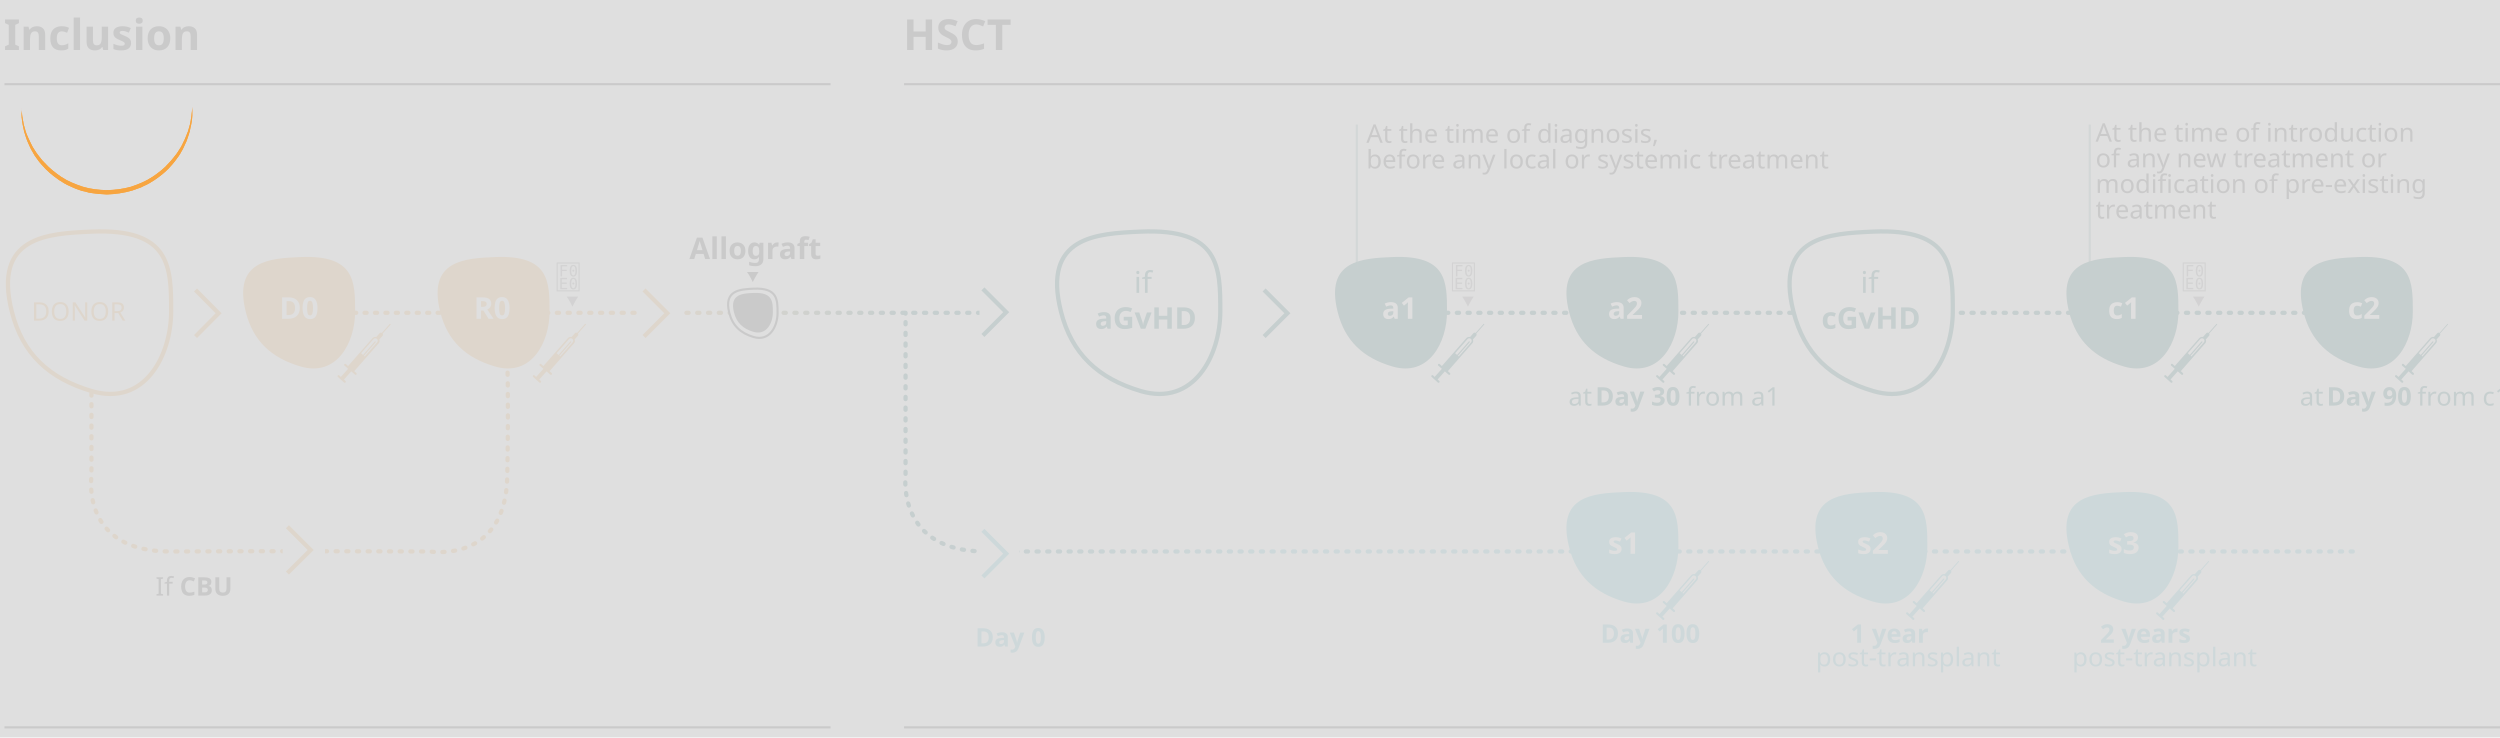
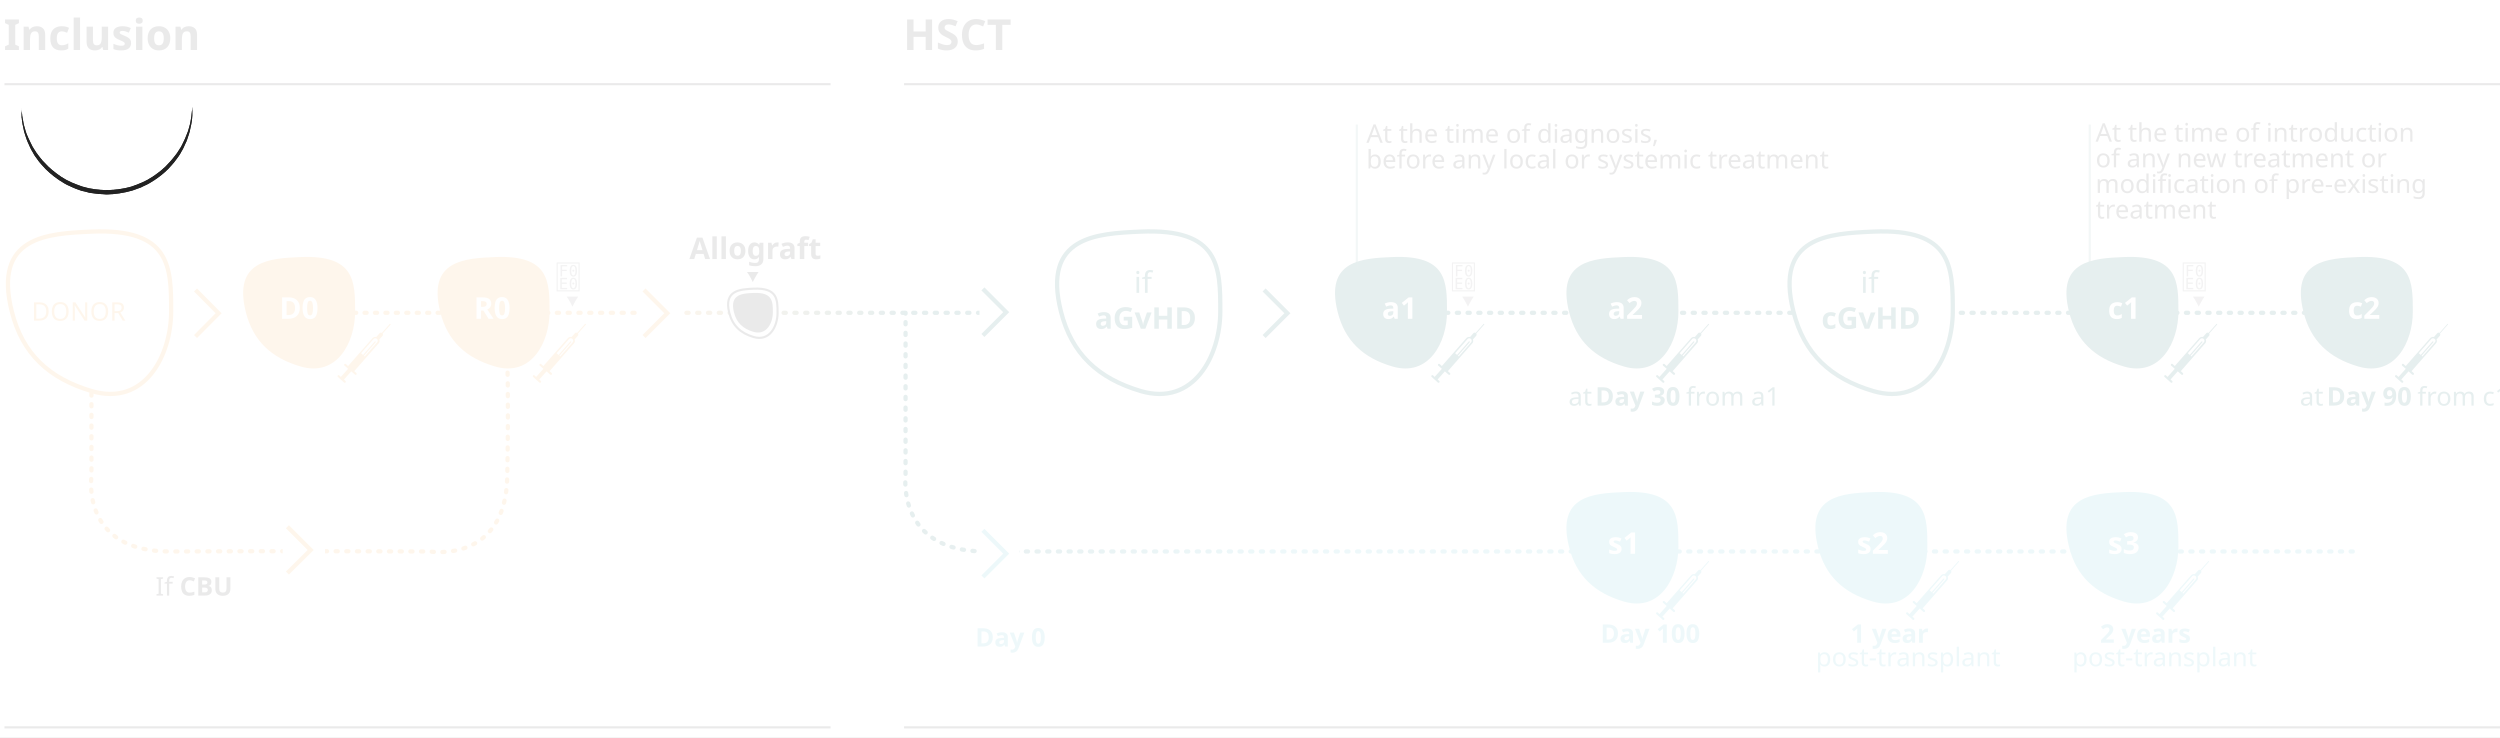
<svg xmlns="http://www.w3.org/2000/svg" version="1.1" x="0px" y="0px" width="1170px" height="345px" viewBox="0 0 1170 345" enable-background="new 0 0 1170 345" xml:space="preserve">
  <rect id="calqueBack" fill="#FFFFFF" width="1170" height="345" />
  <line fill="#FFFFFF" x1="256.1" y1="146.4" x2="463.3" y2="146.4" />
  <linearGradient id="SVGID_1_" gradientUnits="userSpaceOnUse" x1="255.052" y1="146.364" x2="464.272" y2="146.364">
    <stop offset="0.225" style="stop-color:#F7A541" />
    <stop offset="0.804" style="stop-color:#055759" />
  </linearGradient>
  <line fill="none" stroke="url(#SVGID_1_)" stroke-width="2" stroke-linecap="round" stroke-miterlimit="10" x1="256.1" y1="146.4" x2="256.6" y2="146.4" />
  <linearGradient id="SVGID_2_" gradientUnits="userSpaceOnUse" x1="255.052" y1="146.364" x2="464.272" y2="146.364">
    <stop offset="0.225" style="stop-color:#F7A541" />
    <stop offset="0.804" style="stop-color:#055759" />
  </linearGradient>
  <line fill="none" stroke="url(#SVGID_2_)" stroke-width="2" stroke-linecap="round" stroke-miterlimit="10" stroke-dasharray="1.011,4.043" x1="260.6" y1="146.4" x2="460.8" y2="146.4" />
  <linearGradient id="SVGID_3_" gradientUnits="userSpaceOnUse" x1="255.052" y1="146.364" x2="464.272" y2="146.364">
    <stop offset="0.225" style="stop-color:#F7A541" />
    <stop offset="0.804" style="stop-color:#055759" />
  </linearGradient>
  <line fill="none" stroke="url(#SVGID_3_)" stroke-width="2" stroke-linecap="round" stroke-miterlimit="10" x1="462.8" y1="146.4" x2="463.3" y2="146.4" />
  <line fill="#FFFFFF" x1="647.2" y1="146.4" x2="1088.7" y2="146.4" />
  <line fill="none" stroke="#055759" stroke-width="2" stroke-linecap="round" stroke-miterlimit="10" x1="647.2" y1="146.4" x2="647.7" y2="146.4" />
  <line fill="none" stroke="#055759" stroke-width="2" stroke-linecap="round" stroke-miterlimit="10" stroke-dasharray="1.004,4.014" x1="651.7" y1="146.4" x2="1086.2" y2="146.4" />
  <line fill="none" stroke="#055759" stroke-width="2" stroke-linecap="round" stroke-miterlimit="10" x1="1088.2" y1="146.4" x2="1088.7" y2="146.4" />
  <linearGradient id="SVGID_4_" gradientUnits="userSpaceOnUse" x1="422.662" y1="202.214" x2="1102.055" y2="202.214">
    <stop offset="1.237624e-02" style="stop-color:#055759" />
    <stop offset="0.26" style="stop-color:#4DBCCF" />
  </linearGradient>
  <line fill="none" stroke="#2C292D" stroke-miterlimit="10" x1="2.1" y1="39.4" x2="388.7" y2="39.4" />
  <line fill="#FFFFFF" x1="166.2" y1="146.4" x2="210.2" y2="146.4" />
  <line fill="none" stroke="#F7A541" stroke-width="2" stroke-linecap="round" stroke-miterlimit="10" x1="166.2" y1="146.4" x2="166.7" y2="146.4" />
  <line fill="none" stroke="#F7A541" stroke-width="2" stroke-linecap="round" stroke-miterlimit="10" stroke-dasharray="0.977,3.909" x1="170.6" y1="146.4" x2="207.7" y2="146.4" />
  <line fill="none" stroke="#F7A541" stroke-width="2" stroke-linecap="round" stroke-miterlimit="10" x1="209.7" y1="146.4" x2="210.2" y2="146.4" />
  <path fill="none" stroke="url(#SVGID_4_)" stroke-width="2" stroke-linecap="round" stroke-miterlimit="10" stroke-dasharray="1,4" d="M1101.1,258.1c0,0-594,0-640,0c-41.5,0-37.3-35.1-37.3-35.1v-76.6" />
  <path fill="none" id="agvhd" stroke="#055759" stroke-width="2" stroke-miterlimit="10" d="M571.1,145.7c0-20.6-0.1-38.9-37.3-37.3c-20.6,0.9-46.1,2.2-37.3,37.3c5,20,17.5,31.4,37.3,37.3C558.8,190.4,571.1,166.3,571.1,145.7" />
  <path fill="none" stroke="#F7A541" stroke-width="2" stroke-linecap="round" stroke-miterlimit="10" stroke-dasharray="1,4" d="M237.4,169.4c0,0,0.7,12.7,0,53.6c-0.7,40.9-36.2,35.1-36.2,35.1s-75.1-0.3-121.1,0C37.6,258.4,42.8,223,42.8,223v-46.1" />
  <path fill="#FFFFFF" id="donneur" stroke="#F7A541" stroke-width="2" stroke-miterlimit="10" d="M80.1,145.7c0-20.6-0.1-38.9-37.3-37.3c-20.6,0.9-46.1,2.2-37.3,37.3c5,20,17.5,31.4,37.3,37.3C67.8,190.4,80.1,166.3,80.1,145.7" />
  <path fill="#F7A541" id="D0" d="M166.2,145.9c0-14.1,0-26.7-25.6-25.6c-14.1,0.6-31.6,1.5-25.6,25.6c3.4,13.7,12,21.6,25.6,25.6C157.8,176.6,166.2,160.1,166.2,145.9" />
  <path fill="#F7A541" id="R0" d="M257.2,145.9c0-14.1,0-26.7-25.6-25.6c-14.1,0.6-31.6,1.5-25.6,25.6c3.4,13.7,12,21.6,25.6,25.6C248.8,176.6,257.2,160.1,257.2,145.9" />
  <path fill="#FFFFFF" stroke="#2C292D" stroke-miterlimit="10" d="M363.9,146.4c0-6.2,0-11.8-11.3-11.3c-6.2,0.3-14,0.7-11.3,11.3c1.5,6,5.3,9.5,11.3,11.3C360.2,160,363.9,152.7,363.9,146.4" />
  <text transform="matrix(1 0 0 1 14.7481 150.0598)" fill="#F7A541" font-family="'Helvetica 55 Roman'" font-size="12px">DONOR</text>
  <text transform="matrix(1 0 0 1 72.7481 278.7265)" fill="#2C292D" font-family="'Helvetica 55 Roman'" font-size="12px">If <tspan font-weight="bold">CBU</tspan>
  </text>
  <text class="svgText" transform="matrix(1 0 0 1 130.7483 149.1893)" fill="#FFFFFF" font-family="'Helvetica 55 Roman'" font-size="14px" font-weight="bold">D0</text>
  <text class="svgText" transform="matrix(1 0 0 1 221.7483 149.1893)" fill="#FFFFFF" font-family="'Helvetica 55 Roman'" font-size="14px" font-weight="bold">R0</text>
  <text transform="matrix(1 0 0 1 1.7192 23.3976)" fill="#2C292D" font-family="'Helvetica 55 Roman'" font-size="20px" font-weight="bold">Inclusion</text>
  <polyline fill="none" stroke="#F7A541" stroke-width="2" stroke-miterlimit="10" points="91.5,135.7 102.3,146.6 91.5,157.5" />
  <rect x="132.3" y="243.4" fill="#FFFFFF" width="19.8" height="25.8" />
  <rect x="299.2" y="133.4" fill="#FFFFFF" width="19.8" height="25.8" />
  <polyline fill="none" stroke="#F7A541" stroke-width="2" stroke-miterlimit="10" points="134.5,246.5 145.4,257.4 134.5,268.2" />
  <path id="a1" fill="#055759" d="M677.2,145.9c0-14.1,0-26.7-25.6-25.6c-14.1,0.6-31.6,1.5-25.6,25.6c3.4,13.7,12,21.6,25.6,25.6C668.8,176.6,677.2,160.1,677.2,145.9" />
  <path id="a2" fill="#055759" d="M785.5,145.9c0-14.1,0-26.7-25.6-25.6c-14.1,0.6-31.6,1.5-25.6,25.6c3.4,13.7,12,21.6,25.6,25.6C777,176.6,785.5,160.1,785.5,145.9" />
  <path id="c1" fill="#055759" d="M1019.5,145.9c0-14.1,0-26.7-25.6-25.6c-14.1,0.6-31.6,1.5-25.6,25.6c3.4,13.7,12,21.6,25.6,25.6C1011,176.6,1019.5,160.1,1019.5,145.9" />
  <path id="c2" fill="#055759" d="M1129.2,145.9c0-14.1,0-26.7-25.6-25.6c-14.1,0.6-31.6,1.5-25.6,25.6c3.4,13.7,12,21.6,25.6,25.6C1120.8,176.6,1129.2,160.1,1129.2,145.9" />
  <text transform="matrix(1 0 0 1 530.6944 137.0598)">
    <tspan x="0" y="0" fill="#055759" font-family="'Helvetica 55 Roman'" font-size="14px">if</tspan>
    <tspan x="-18.3" y="16.8" fill="#055759" font-family="'Helvetica 55 Roman'" font-size="14px" font-weight="bold">aGvHD</tspan>
  </text>
  <text transform="matrix(1 0 0 1 322.6251 121.231)" fill="#2C292D" font-family="'Helvetica 55 Roman'" font-size="14px" font-weight="bold">Allograft</text>
  <text transform="matrix(1 0 0 1 639.4602 66.8286)">
    <tspan x="0" y="0" fill="#2C292D" font-family="'Helvetica 55 Roman'" font-size="12px">At the time of diagnosis,</tspan>
    <tspan x="0" y="12" fill="#2C292D" font-family="'Helvetica 55 Roman'" font-size="12px">before any local or systemic treatment</tspan>
  </text>
  <text class="svgText" transform="matrix(1 0 0 1 646.7484 149.1893)" fill="#FFFFFF" font-family="'Helvetica 55 Roman'" font-size="14px" font-weight="bold">a1</text>
  <text class="svgText" transform="matrix(1 0 0 1 752.4642 149.1893)" fill="#FFFFFF" font-family="'Helvetica 55 Roman'" font-size="14px" font-weight="bold">a2</text>
  <text class="svgText" transform="matrix(1 0 0 1 986.4641 149.1893)" fill="#FFFFFF" font-family="'Helvetica 55 Roman'" font-size="14px" font-weight="bold">c1</text>
  <text class="svgText" transform="matrix(1 0 0 1 1098.748 149.1893)" fill="#FFFFFF" font-family="'Helvetica 55 Roman'" font-size="14px" font-weight="bold">c2</text>
  <text transform="matrix(1 0 0 1 422.7192 23.3976)" fill="#2C292D" font-family="'Helvetica 55 Roman'" font-size="20px" font-weight="bold">HSCT</text>
  <line fill="none" stroke="#2C292D" stroke-miterlimit="10" x1="423.1" y1="39.4" x2="1170.3" y2="39.4" />
  <line fill="none" stroke="#2C292D" stroke-miterlimit="10" x1="2.1" y1="340.4" x2="388.7" y2="340.4" />
  <line fill="none" stroke="#2C292D" stroke-miterlimit="10" x1="423.1" y1="340.4" x2="1170.3" y2="340.4" />
  <polyline fill="none" stroke="#055759" stroke-width="2" stroke-miterlimit="10" points="591.6,135.7 602.5,146.6 591.6,157.5" />
  <rect x="458.4" y="245.2" fill="#FFFFFF" width="18.5" height="25.8" />
  <polyline fill="none" stroke="#45BCCC" stroke-width="2" stroke-miterlimit="10" points="460,248.2 470.9,259.1 460,270" />
  <rect x="458.4" y="132.2" fill="#FFFFFF" width="18.5" height="25.8" />
  <polyline fill="none" stroke="#055759" stroke-width="2" stroke-miterlimit="10" points="460,135.2 470.9,146.1 460,157  " />
  <text transform="matrix(1 0 0 1 734.0214 189.8119)">
    <tspan x="0" y="0" fill="#055759" font-family="'Helvetica 55 Roman'" font-size="12px">at </tspan>
    <tspan x="12.6" y="0" fill="#055759" font-family="'Helvetica 55 Roman'" font-size="12px" font-weight="bold">Day 30</tspan>
    <tspan x="51.9" y="0" fill="#055759" font-family="'Helvetica 55 Roman'" font-size="12px"> from a1</tspan>
  </text>
  <text transform="matrix(1 0 0 1 1076.306 189.8119)">
    <tspan x="0" y="0" fill="#055759" font-family="'Helvetica 55 Roman'" font-size="12px">at </tspan>
    <tspan x="12.6" y="0" fill="#055759" font-family="'Helvetica 55 Roman'" font-size="12px" font-weight="bold">Day 90</tspan>
    <tspan x="51.9" y="0" fill="#055759" font-family="'Helvetica 55 Roman'" font-size="12px"> from c1</tspan>
  </text>
  <path id="s1" fill="#45BCCC" d="M785.5,255.9c0-14.1,0-26.7-25.6-25.6c-14.1,0.6-31.6,1.5-25.6,25.6c3.4,13.7,12,21.6,25.6,25.6C777,286.6,785.5,270.1,785.5,255.9" />
  <path id="s2" fill="#45BCCC" d="M902,255.9c0-14.1,0-26.7-25.6-25.6c-14.1,0.6-31.6,1.5-25.6,25.6c3.4,13.7,12,21.6,25.6,25.6C893.6,286.6,902,270.1,902,255.9" />
  <path id="s3" fill="#45BCCC" d="M1019.5,255.9c0-14.1,0-26.7-25.6-25.6c-14.1,0.6-31.6,1.5-25.6,25.6c3.4,13.7,12,21.6,25.6,25.6C1011,286.6,1019.5,270.1,1019.5,255.9" />
  <text class="svgText" transform="matrix(1 0 0 1 752.4642 259.1893)" fill="#FFFFFF" font-family="'Helvetica 55 Roman'" font-size="14px" font-weight="bold">s1</text>
  <text class="svgText" transform="matrix(1 0 0 1 869.001 259.1893)" fill="#FFFFFF" font-family="'Helvetica 55 Roman'" font-size="14px" font-weight="bold">s2</text>
  <text class="svgText" transform="matrix(1 0 0 1 986.4641 259.1893)" fill="#FFFFFF" font-family="'Helvetica 55 Roman'" font-size="14px" font-weight="bold">s3</text>
  <path fill="#FFFFFF" stroke="#055759" stroke-width="2" stroke-miterlimit="10" d="M913.9,145.7c0-20.6-0.1-38.9-37.3-37.3c-20.6,0.9-46.1,2.2-37.3,37.3c5,20,17.5,31.4,37.3,37.3C901.7,190.4,913.9,166.3,913.9,145.7" />
  <text transform="matrix(1 0 0 1 870.7269 137.0598)">
    <tspan x="0" y="0" fill="#055759" font-family="'Helvetica 55 Roman'" font-size="14px">if</tspan>
    <tspan x="-18.3" y="16.8" fill="#055759" font-family="'Helvetica 55 Roman'" font-size="14px" font-weight="bold">cGvHD</tspan>
  </text>
  <text transform="matrix(1 0 0 1 749.0214 300.8119)" fill="#4DBCCF" font-family="'Helvetica 55 Roman'" font-size="12px" font-weight="bold">Day 100</text>
  <text transform="matrix(1 0 0 1 456.4316 302.5934)" fill="#4DBCCF" font-family="'Helvetica 55 Roman'" font-size="12px" font-weight="bold">Day 0</text>
  <text transform="matrix(1 0 0 1 866.0155 300.8119)">
    <tspan x="0" y="0" fill="#4DBCCF" font-family="'Helvetica 55 Roman'" font-size="12px" font-weight="bold">1 year</tspan>
    <tspan x="-16.2" y="11" fill="#4DBCCF" font-family="'Helvetica 55 Roman'" font-size="12px">post-transplant</tspan>
  </text>
  <text transform="matrix(1 0 0 1 982.7938 300.8119)">
    <tspan x="0" y="0" fill="#4DBCCF" font-family="'Helvetica 55 Roman'" font-size="12px" font-weight="bold">2 years</tspan>
    <tspan x="-13" y="11" fill="#4DBCCF" font-family="'Helvetica 55 Roman'" font-size="12px">post-transplant</tspan>
  </text>
  <line opacity="0.5" fill="none" stroke="#055759" stroke-miterlimit="10" x1="635" y1="126.3" x2="635" y2="58.3" />
  <line opacity="0.5" fill="none" stroke="#055759" stroke-miterlimit="10" x1="978" y1="126.3" x2="978" y2="58.3" />
  <g opacity="0.6">
    <rect x="675.1" y="121.3" fill="none" width="23.9" height="22.9" />
    <text transform="matrix(1 0 0 1 679.0051 135.353)" fill="#2C292D" font-family="'FontAwesome'" font-size="16px"></text>
    <path fill="#2C292D" d="M687,143.5c0,0,1.6-3.2,2.7-4.7h-5.4C685.4,140.3,687,143.5,687,143.5z" />
  </g>
  <rect x="256.1" y="121.3" fill="none" width="23.9" height="22.9" />
  <text transform="matrix(1 0 0 1 259.9941 135.353)" opacity="0.6" fill="#2C292D" font-family="'FontAwesome'" font-size="16px"></text>
  <path opacity="0.6" fill="#2C292D" d="M267.9,143.5c0,0,1.6-3.2,2.7-4.7h-5.4C266.4,140.3,267.9,143.5,267.9,143.5z" />
  <path fill="#2C292D" d="M352.3,132c0,0,1.6-3.2,2.7-4.7h-5.4C350.8,128.8,352.3,132,352.3,132z" />
  <g opacity="0.6">
    <rect x="1017.1" y="121.3" fill="none" width="23.9" height="22.9" />
    <text transform="matrix(1 0 0 1 1021.005 135.353)" fill="#2C292D" font-family="'FontAwesome'" font-size="16px"></text>
    <path fill="#2C292D" d="M1029,143.5c0,0,1.6-3.2,2.7-4.7h-5.4C1027.4,140.3,1029,143.5,1029,143.5z" />
  </g>
  <polyline fill="none" stroke="#F7A541" stroke-width="2" stroke-miterlimit="10" points="301.4,135.7 312.3,146.6 301.4,157.5  " />
  <path fill="#2C292D" d="M361.7,146.2c0-5,0-9.5-9.1-9.1c-5,0.2-11.3,0.5-9.1,9.1c1.2,4.9,4.3,7.7,9.1,9.1   C358.7,157.1,361.7,151.2,361.7,146.2" />
  <rect x="980.7" y="57.7" fill="none" width="176.3" height="63.3" />
  <text transform="matrix(1 0 0 1 980.722 66.299)">
    <tspan x="0" y="0" fill="#2C292D" font-family="'Helvetica 55 Roman'" font-size="12px">At the time of introduction</tspan>
    <tspan x="0" y="12" fill="#2C292D" font-family="'Helvetica 55 Roman'" font-size="12px">of any new treatment or</tspan>
    <tspan x="0" y="24" fill="#2C292D" font-family="'Helvetica 55 Roman'" font-size="12px">modification of pre-existing </tspan>
    <tspan x="0" y="36" fill="#2C292D" font-family="'Helvetica 55 Roman'" font-size="12px">treatment</tspan>
  </text>
  <path fill="#055759" d="M799.5,151.6l-3.7,4.2c-0.4-0.2-0.8-0.2-1.1,0.2l-1.5,1.7c-0.6-0.1-1.3,0-1.8,0.6l-11.4,13l-1-0.9  c-0.2-0.2-0.5-0.2-0.7,0c-0.2,0.2-0.2,0.5,0,0.7l1.7,1.5l-3.4,3.8l-0.7-0.7c-0.2-0.2-0.5-0.2-0.7,0c-0.2,0.2-0.2,0.5,0,0.7  l2.9,2.6c0.2,0.2,0.5,0.2,0.7,0c0.2-0.2,0.2-0.5,0-0.7l-0.8-0.7l3.4-3.8l1.7,1.5c0.2,0.2,0.5,0.2,0.7,0c0.2-0.2,0.2-0.5,0-0.7  l-1-0.9l11.4-13c0.5-0.5,0.6-1.2,0.3-1.8l1.5-1.7c0.3-0.3,0.3-0.7,0.1-1.1l3.7-4.2c0.1-0.1,0.1-0.2,0-0.2  C799.6,151.5,799.5,151.5,799.5,151.6z M793.6,160.2l-5.8,6.6l-0.4-0.3l5.5-6.3c0.1-0.1,0.1-0.3,0-0.4c-0.1-0.1-0.3-0.1-0.4,0  l-5.5,6.3l-0.9-0.8l5.8-6.6c0.4-0.5,1.1-0.5,1.6-0.1C794,159,794,159.7,793.6,160.2z" />
  <path fill="#055759" d="M694.3,151.6l-3.7,4.2c-0.4-0.2-0.8-0.2-1.1,0.2l-1.5,1.7c-0.6-0.1-1.3,0-1.8,0.6l-11.4,13l-1-0.9    c-0.2-0.2-0.5-0.2-0.7,0c-0.2,0.2-0.2,0.5,0,0.7l1.7,1.5l-3.4,3.8l-0.7-0.7c-0.2-0.2-0.5-0.2-0.7,0c-0.2,0.2-0.2,0.5,0,0.7    l2.9,2.6c0.2,0.2,0.5,0.2,0.7,0c0.2-0.2,0.2-0.5,0-0.7l-0.8-0.7l3.4-3.8l1.7,1.5c0.2,0.2,0.5,0.2,0.7,0c0.2-0.2,0.2-0.5,0-0.7    l-1-0.9l11.4-13c0.5-0.5,0.6-1.2,0.3-1.8l1.5-1.7c0.3-0.3,0.3-0.7,0.1-1.1l3.7-4.2c0.1-0.1,0.1-0.2,0-0.2    C694.5,151.5,694.4,151.5,694.3,151.6z M688.5,160.2l-5.8,6.6l-0.4-0.3l5.5-6.3c0.1-0.1,0.1-0.3,0-0.4c-0.1-0.1-0.3-0.1-0.4,0    l-5.5,6.3l-0.9-0.8l5.8-6.6c0.4-0.5,1.1-0.5,1.6-0.1C688.8,159,688.9,159.7,688.5,160.2z" />
  <path fill="#F7A541" d="M273.8,151.6l-3.7,4.2c-0.4-0.2-0.8-0.2-1.1,0.2l-1.5,1.7c-0.6-0.1-1.3,0-1.8,0.6l-11.4,13l-1-0.9    c-0.2-0.2-0.5-0.2-0.7,0c-0.2,0.2-0.2,0.5,0,0.7l1.7,1.5l-3.4,3.8l-0.7-0.7c-0.2-0.2-0.5-0.2-0.7,0c-0.2,0.2-0.2,0.5,0,0.7    l2.9,2.6c0.2,0.2,0.5,0.2,0.7,0c0.2-0.2,0.2-0.5,0-0.7l-0.7-0.7l3.4-3.8l1.7,1.5c0.2,0.2,0.5,0.2,0.7,0c0.2-0.2,0.2-0.5,0-0.7    l-1-0.9l11.4-13c0.5-0.5,0.6-1.2,0.3-1.8l1.5-1.7c0.3-0.3,0.3-0.7,0.1-1.1l3.7-4.2c0.1-0.1,0.1-0.2,0-0.2    C274,151.5,273.9,151.5,273.8,151.6z M268,160.2l-5.8,6.6l-0.4-0.3l5.5-6.3c0.1-0.1,0.1-0.3,0-0.4c-0.1-0.1-0.3-0.1-0.4,0    l-5.5,6.3l-0.9-0.8l5.8-6.6c0.4-0.5,1.1-0.5,1.6-0.1C268.3,159,268.4,159.7,268,160.2z" />
  <path fill="#F7A541" d="M182.4,151.6l-3.7,4.2c-0.4-0.2-0.8-0.2-1.1,0.2l-1.5,1.7c-0.6-0.1-1.3,0-1.8,0.6l-11.4,13l-1-0.9    c-0.2-0.2-0.5-0.2-0.7,0c-0.2,0.2-0.2,0.5,0,0.7l1.7,1.5l-3.4,3.8l-0.7-0.7c-0.2-0.2-0.5-0.2-0.7,0c-0.2,0.2-0.2,0.5,0,0.7    l2.9,2.6c0.2,0.2,0.5,0.2,0.7,0c0.2-0.2,0.2-0.5,0-0.7l-0.7-0.7l3.4-3.8l1.7,1.5c0.2,0.2,0.5,0.2,0.7,0c0.2-0.2,0.2-0.5,0-0.7    l-1-0.9l11.4-13c0.5-0.5,0.6-1.2,0.3-1.8l1.5-1.7c0.3-0.3,0.3-0.7,0.1-1.1l3.7-4.2c0.1-0.1,0.1-0.2,0-0.2    C182.6,151.5,182.5,151.5,182.4,151.6z M176.5,160.2l-5.8,6.6l-0.4-0.3l5.5-6.3c0.1-0.1,0.1-0.3,0-0.4c-0.1-0.1-0.3-0.1-0.4,0    l-5.5,6.3l-0.9-0.8l5.8-6.6c0.4-0.5,1.1-0.5,1.6-0.1C176.9,159,176.9,159.7,176.5,160.2z" />
  <path fill="#055759" d="M1145.4,151.6l-3.7,4.2c-0.4-0.2-0.8-0.2-1.1,0.2l-1.5,1.7c-0.6-0.1-1.3,0-1.8,0.6l-11.4,13l-1-0.9    c-0.2-0.2-0.5-0.2-0.7,0c-0.2,0.2-0.2,0.5,0,0.7l1.7,1.5l-3.4,3.8l-0.8-0.7c-0.2-0.2-0.5-0.2-0.7,0c-0.2,0.2-0.2,0.5,0,0.7    l2.9,2.6c0.2,0.2,0.5,0.2,0.7,0c0.2-0.2,0.2-0.5,0-0.7l-0.8-0.7l3.4-3.8l1.7,1.5c0.2,0.2,0.5,0.2,0.7,0c0.2-0.2,0.2-0.5,0-0.7    l-1-0.9l11.4-13c0.5-0.5,0.6-1.2,0.3-1.8l1.5-1.7c0.3-0.3,0.3-0.7,0.1-1.1l3.7-4.2c0.1-0.1,0.1-0.2,0-0.2    C1145.6,151.5,1145.5,151.5,1145.4,151.6z M1139.5,160.2l-5.8,6.6l-0.4-0.3l5.5-6.3c0.1-0.1,0.1-0.3,0-0.4c-0.1-0.1-0.3-0.1-0.4,0    l-5.5,6.3l-0.9-0.8l5.8-6.6c0.4-0.5,1.1-0.5,1.6-0.1C1139.9,159,1140,159.7,1139.5,160.2z" />
  <path fill="#055759" d="M1037.3,151.6l-3.7,4.2c-0.4-0.2-0.8-0.2-1.1,0.2l-1.5,1.7c-0.6-0.1-1.3,0-1.8,0.6l-11.4,13l-1-0.9    c-0.2-0.2-0.5-0.2-0.7,0c-0.2,0.2-0.2,0.5,0,0.7l1.7,1.5l-3.4,3.8l-0.7-0.7c-0.2-0.2-0.5-0.2-0.7,0c-0.2,0.2-0.2,0.5,0,0.7    l2.9,2.6c0.2,0.2,0.5,0.2,0.7,0c0.2-0.2,0.2-0.5,0-0.7l-0.8-0.7l3.4-3.8l1.7,1.5c0.2,0.2,0.5,0.2,0.7,0c0.2-0.2,0.2-0.5,0-0.7    l-1-0.9l11.4-13c0.5-0.5,0.6-1.2,0.3-1.8l1.5-1.7c0.3-0.3,0.3-0.7,0.1-1.1l3.7-4.2c0.1-0.1,0.1-0.2,0-0.2    C1037.4,151.5,1037.3,151.5,1037.3,151.6z M1031.4,160.2l-5.8,6.6l-0.4-0.3l5.5-6.3c0.1-0.1,0.1-0.3,0-0.4c-0.1-0.1-0.3-0.1-0.4,0    l-5.5,6.3l-0.9-0.8l5.8-6.6c0.4-0.5,1.1-0.5,1.6-0.1C1031.8,159,1031.8,159.7,1031.4,160.2z" />
  <path fill="#4DBCCF" d="M799.5,262.6l-3.7,4.2c-0.4-0.2-0.8-0.2-1.1,0.2l-1.5,1.7c-0.6-0.1-1.3,0-1.8,0.6l-11.4,13l-1-0.9    c-0.2-0.2-0.5-0.2-0.7,0c-0.2,0.2-0.2,0.5,0,0.7l1.7,1.5l-3.4,3.8l-0.7-0.7c-0.2-0.2-0.5-0.2-0.7,0c-0.2,0.2-0.2,0.5,0,0.7    l2.9,2.6c0.2,0.2,0.5,0.2,0.7,0c0.2-0.2,0.2-0.5,0-0.7l-0.8-0.7l3.4-3.8l1.7,1.5c0.2,0.2,0.5,0.2,0.7,0c0.2-0.2,0.2-0.5,0-0.7    l-1-0.9l11.4-13c0.5-0.5,0.6-1.2,0.3-1.8l1.5-1.7c0.3-0.3,0.3-0.7,0.1-1.1l3.7-4.2c0.1-0.1,0.1-0.2,0-0.2    C799.6,262.5,799.5,262.5,799.5,262.6z M793.6,271.2l-5.8,6.6l-0.4-0.3l5.5-6.3c0.1-0.1,0.1-0.3,0-0.4c-0.1-0.1-0.3-0.1-0.4,0    l-5.5,6.3l-0.9-0.8l5.8-6.6c0.4-0.5,1.1-0.5,1.6-0.1C794,270,794,270.7,793.6,271.2z" />
  <path fill="#4DBCCF" d="M916.5,262.6l-3.7,4.2c-0.4-0.2-0.8-0.2-1.1,0.2l-1.5,1.7c-0.6-0.1-1.3,0-1.8,0.6l-11.4,13l-1-0.9    c-0.2-0.2-0.5-0.2-0.7,0c-0.2,0.2-0.2,0.5,0,0.7l1.7,1.5l-3.4,3.8l-0.7-0.7c-0.2-0.2-0.5-0.2-0.7,0c-0.2,0.2-0.2,0.5,0,0.7    l2.9,2.6c0.2,0.2,0.5,0.2,0.7,0c0.2-0.2,0.2-0.5,0-0.7l-0.8-0.7l3.4-3.8l1.7,1.5c0.2,0.2,0.5,0.2,0.7,0c0.2-0.2,0.2-0.5,0-0.7    l-1-0.9l11.4-13c0.5-0.5,0.6-1.2,0.3-1.8l1.5-1.7c0.3-0.3,0.3-0.7,0.1-1.1l3.7-4.2c0.1-0.1,0.1-0.2,0-0.2    C916.6,262.5,916.5,262.5,916.5,262.6z M910.6,271.2l-5.8,6.6l-0.4-0.3l5.5-6.3c0.1-0.1,0.1-0.3,0-0.4c-0.1-0.1-0.3-0.1-0.4,0    l-5.5,6.3l-0.9-0.8l5.8-6.6c0.4-0.5,1.1-0.5,1.6-0.1C911,270,911,270.7,910.6,271.2z" />
  <path fill="#4DBCCF" d="M1033.5,262.6l-3.7,4.2c-0.4-0.2-0.8-0.2-1.1,0.2l-1.5,1.7c-0.6-0.1-1.3,0-1.8,0.6l-11.4,13l-1-0.9    c-0.2-0.2-0.5-0.2-0.7,0c-0.2,0.2-0.2,0.5,0,0.7l1.7,1.5l-3.4,3.8l-0.7-0.7c-0.2-0.2-0.5-0.2-0.7,0c-0.2,0.2-0.2,0.5,0,0.7    l2.9,2.6c0.2,0.2,0.5,0.2,0.7,0c0.2-0.2,0.2-0.5,0-0.7l-0.8-0.7l3.4-3.8l1.7,1.5c0.2,0.2,0.5,0.2,0.7,0c0.2-0.2,0.2-0.5,0-0.7    l-1-0.9l11.4-13c0.5-0.5,0.6-1.2,0.3-1.8l1.5-1.7c0.3-0.3,0.3-0.7,0.1-1.1l3.7-4.2c0.1-0.1,0.1-0.2,0-0.2    C1033.6,262.5,1033.5,262.5,1033.5,262.6z M1027.6,271.2l-5.8,6.6l-0.4-0.3l5.5-6.3c0.1-0.1,0.1-0.3,0-0.4c-0.1-0.1-0.3-0.1-0.4,0    l-5.5,6.3l-0.9-0.8l5.8-6.6c0.4-0.5,1.1-0.5,1.6-0.1C1028,270,1028,270.7,1027.6,271.2z" />
-   <rect opacity=".9" id="calqueLoading" fill="#DBDBDB" width="1170" height="345" />
+   <rect opacity=".9" id="calqueLoading" fill="#ffffff" width="1170" height="345" />
  <defs>
    <filter id="uil-ring-shadow" x="-100%" y="-100%" width="300%" height="300%">
      <feOffset result="offOut" in="SourceGraphic" dx="0" dy="0" />
      <feGaussianBlur result="blurOut" in="offOut" stdDeviation="0" />
      <feBlend in="SourceGraphic" in2="blurOut" mode="normal" />
    </filter>
  </defs>
-   <path id="ring" d="M10,50c0,0,0,0.5,0.1,1.4c0,0.5,0.1,1,0.2,1.7c0,0.3,0.1,0.7,0.1,1.1c0.1,0.4,0.1,0.8,0.2,1.2c0.2,0.8,0.3,1.8,0.5,2.8 c0.3,1,0.6,2.1,0.9,3.2c0.3,1.1,0.9,2.3,1.4,3.5c0.5,1.2,1.2,2.4,1.8,3.7c0.3,0.6,0.8,1.2,1.2,1.9c0.4,0.6,0.8,1.3,1.3,1.9 c1,1.2,1.9,2.6,3.1,3.7c2.2,2.5,5,4.7,7.9,6.7c3,2,6.5,3.4,10.1,4.6c3.6,1.1,7.5,1.5,11.2,1.6c4-0.1,7.7-0.6,11.3-1.6 c3.6-1.2,7-2.6,10-4.6c3-2,5.8-4.2,7.9-6.7c1.2-1.2,2.1-2.5,3.1-3.7c0.5-0.6,0.9-1.3,1.3-1.9c0.4-0.6,0.8-1.3,1.2-1.9 c0.6-1.3,1.3-2.5,1.8-3.7c0.5-1.2,1-2.4,1.4-3.5c0.3-1.1,0.6-2.2,0.9-3.2c0.2-1,0.4-1.9,0.5-2.8c0.1-0.4,0.1-0.8,0.2-1.2 c0-0.4,0.1-0.7,0.1-1.1c0.1-0.7,0.1-1.2,0.2-1.7C90,50.5,90,50,90,50s0,0.5,0,1.4c0,0.5,0,1,0,1.7c0,0.3,0,0.7,0,1.1 c0,0.4-0.1,0.8-0.1,1.2c-0.1,0.9-0.2,1.8-0.4,2.8c-0.2,1-0.5,2.1-0.7,3.3c-0.3,1.2-0.8,2.4-1.2,3.7c-0.2,0.7-0.5,1.3-0.8,1.9 c-0.3,0.7-0.6,1.3-0.9,2c-0.3,0.7-0.7,1.3-1.1,2c-0.4,0.7-0.7,1.4-1.2,2c-1,1.3-1.9,2.7-3.1,4c-2.2,2.7-5,5-8.1,7.1 c-0.8,0.5-1.6,1-2.4,1.5c-0.8,0.5-1.7,0.9-2.6,1.3L66,87.7l-1.4,0.5c-0.9,0.3-1.8,0.7-2.8,1c-3.8,1.1-7.9,1.7-11.8,1.8L47,90.8 c-1,0-2-0.2-3-0.3l-1.5-0.2l-0.7-0.1L41.1,90c-1-0.3-1.9-0.5-2.9-0.7c-0.9-0.3-1.9-0.7-2.8-1L34,87.7l-1.3-0.6 c-0.9-0.4-1.8-0.8-2.6-1.3c-0.8-0.5-1.6-1-2.4-1.5c-3.1-2.1-5.9-4.5-8.1-7.1c-1.2-1.2-2.1-2.7-3.1-4c-0.5-0.6-0.8-1.4-1.2-2 c-0.4-0.7-0.8-1.3-1.1-2c-0.3-0.7-0.6-1.3-0.9-2c-0.3-0.7-0.6-1.3-0.8-1.9c-0.4-1.3-0.9-2.5-1.2-3.7c-0.3-1.2-0.5-2.3-0.7-3.3 c-0.2-1-0.3-2-0.4-2.8c-0.1-0.4-0.1-0.8-0.1-1.2c0-0.4,0-0.7,0-1.1c0-0.7,0-1.2,0-1.7C10,50.5,10,50,10,50z" fill="#f7a541" filter="url(#uil-ring-shadow)">
+   <path id="ring" d="M10,50c0,0,0,0.5,0.1,1.4c0,0.5,0.1,1,0.2,1.7c0,0.3,0.1,0.7,0.1,1.1c0.1,0.4,0.1,0.8,0.2,1.2c0.2,0.8,0.3,1.8,0.5,2.8 c0.3,1,0.6,2.1,0.9,3.2c0.3,1.1,0.9,2.3,1.4,3.5c0.5,1.2,1.2,2.4,1.8,3.7c0.3,0.6,0.8,1.2,1.2,1.9c0.4,0.6,0.8,1.3,1.3,1.9 c1,1.2,1.9,2.6,3.1,3.7c2.2,2.5,5,4.7,7.9,6.7c3,2,6.5,3.4,10.1,4.6c3.6,1.1,7.5,1.5,11.2,1.6c4-0.1,7.7-0.6,11.3-1.6 c3.6-1.2,7-2.6,10-4.6c3-2,5.8-4.2,7.9-6.7c1.2-1.2,2.1-2.5,3.1-3.7c0.5-0.6,0.9-1.3,1.3-1.9c0.4-0.6,0.8-1.3,1.2-1.9 c0.6-1.3,1.3-2.5,1.8-3.7c0.5-1.2,1-2.4,1.4-3.5c0.3-1.1,0.6-2.2,0.9-3.2c0.2-1,0.4-1.9,0.5-2.8c0.1-0.4,0.1-0.8,0.2-1.2 c0-0.4,0.1-0.7,0.1-1.1c0.1-0.7,0.1-1.2,0.2-1.7C90,50.5,90,50,90,50s0,0.5,0,1.4c0,0.5,0,1,0,1.7c0,0.3,0,0.7,0,1.1 c0,0.4-0.1,0.8-0.1,1.2c-0.1,0.9-0.2,1.8-0.4,2.8c-0.2,1-0.5,2.1-0.7,3.3c-0.3,1.2-0.8,2.4-1.2,3.7c-0.2,0.7-0.5,1.3-0.8,1.9 c-0.3,0.7-0.6,1.3-0.9,2c-0.3,0.7-0.7,1.3-1.1,2c-0.4,0.7-0.7,1.4-1.2,2c-1,1.3-1.9,2.7-3.1,4c-2.2,2.7-5,5-8.1,7.1 c-0.8,0.5-1.6,1-2.4,1.5c-0.8,0.5-1.7,0.9-2.6,1.3L66,87.7l-1.4,0.5c-0.9,0.3-1.8,0.7-2.8,1c-3.8,1.1-7.9,1.7-11.8,1.8L47,90.8 c-1,0-2-0.2-3-0.3l-1.5-0.2l-0.7-0.1L41.1,90c-1-0.3-1.9-0.5-2.9-0.7c-0.9-0.3-1.9-0.7-2.8-1L34,87.7l-1.3-0.6 c-0.9-0.4-1.8-0.8-2.6-1.3c-0.8-0.5-1.6-1-2.4-1.5c-3.1-2.1-5.9-4.5-8.1-7.1c-1.2-1.2-2.1-2.7-3.1-4c-0.5-0.6-0.8-1.4-1.2-2 c-0.4-0.7-0.8-1.3-1.1-2c-0.3-0.7-0.6-1.3-0.9-2c-0.3-0.7-0.6-1.3-0.8-1.9c-0.4-1.3-0.9-2.5-1.2-3.7c-0.3-1.2-0.5-2.3-0.7-3.3 c-0.2-1-0.3-2-0.4-2.8c-0.1-0.4-0.1-0.8-0.1-1.2c0-0.4,0-0.7,0-1.1c0-0.7,0-1.2,0-1.7C10,50.5,10,50,10,50z" fill="#222222" filter="url(#uil-ring-shadow)">
    <animateTransform attributeName="transform" type="rotate" from="0 50 50" to="360 50 50" repeatCount="indefinite" dur="1s">
	</animateTransform>
  </path>
</svg>
